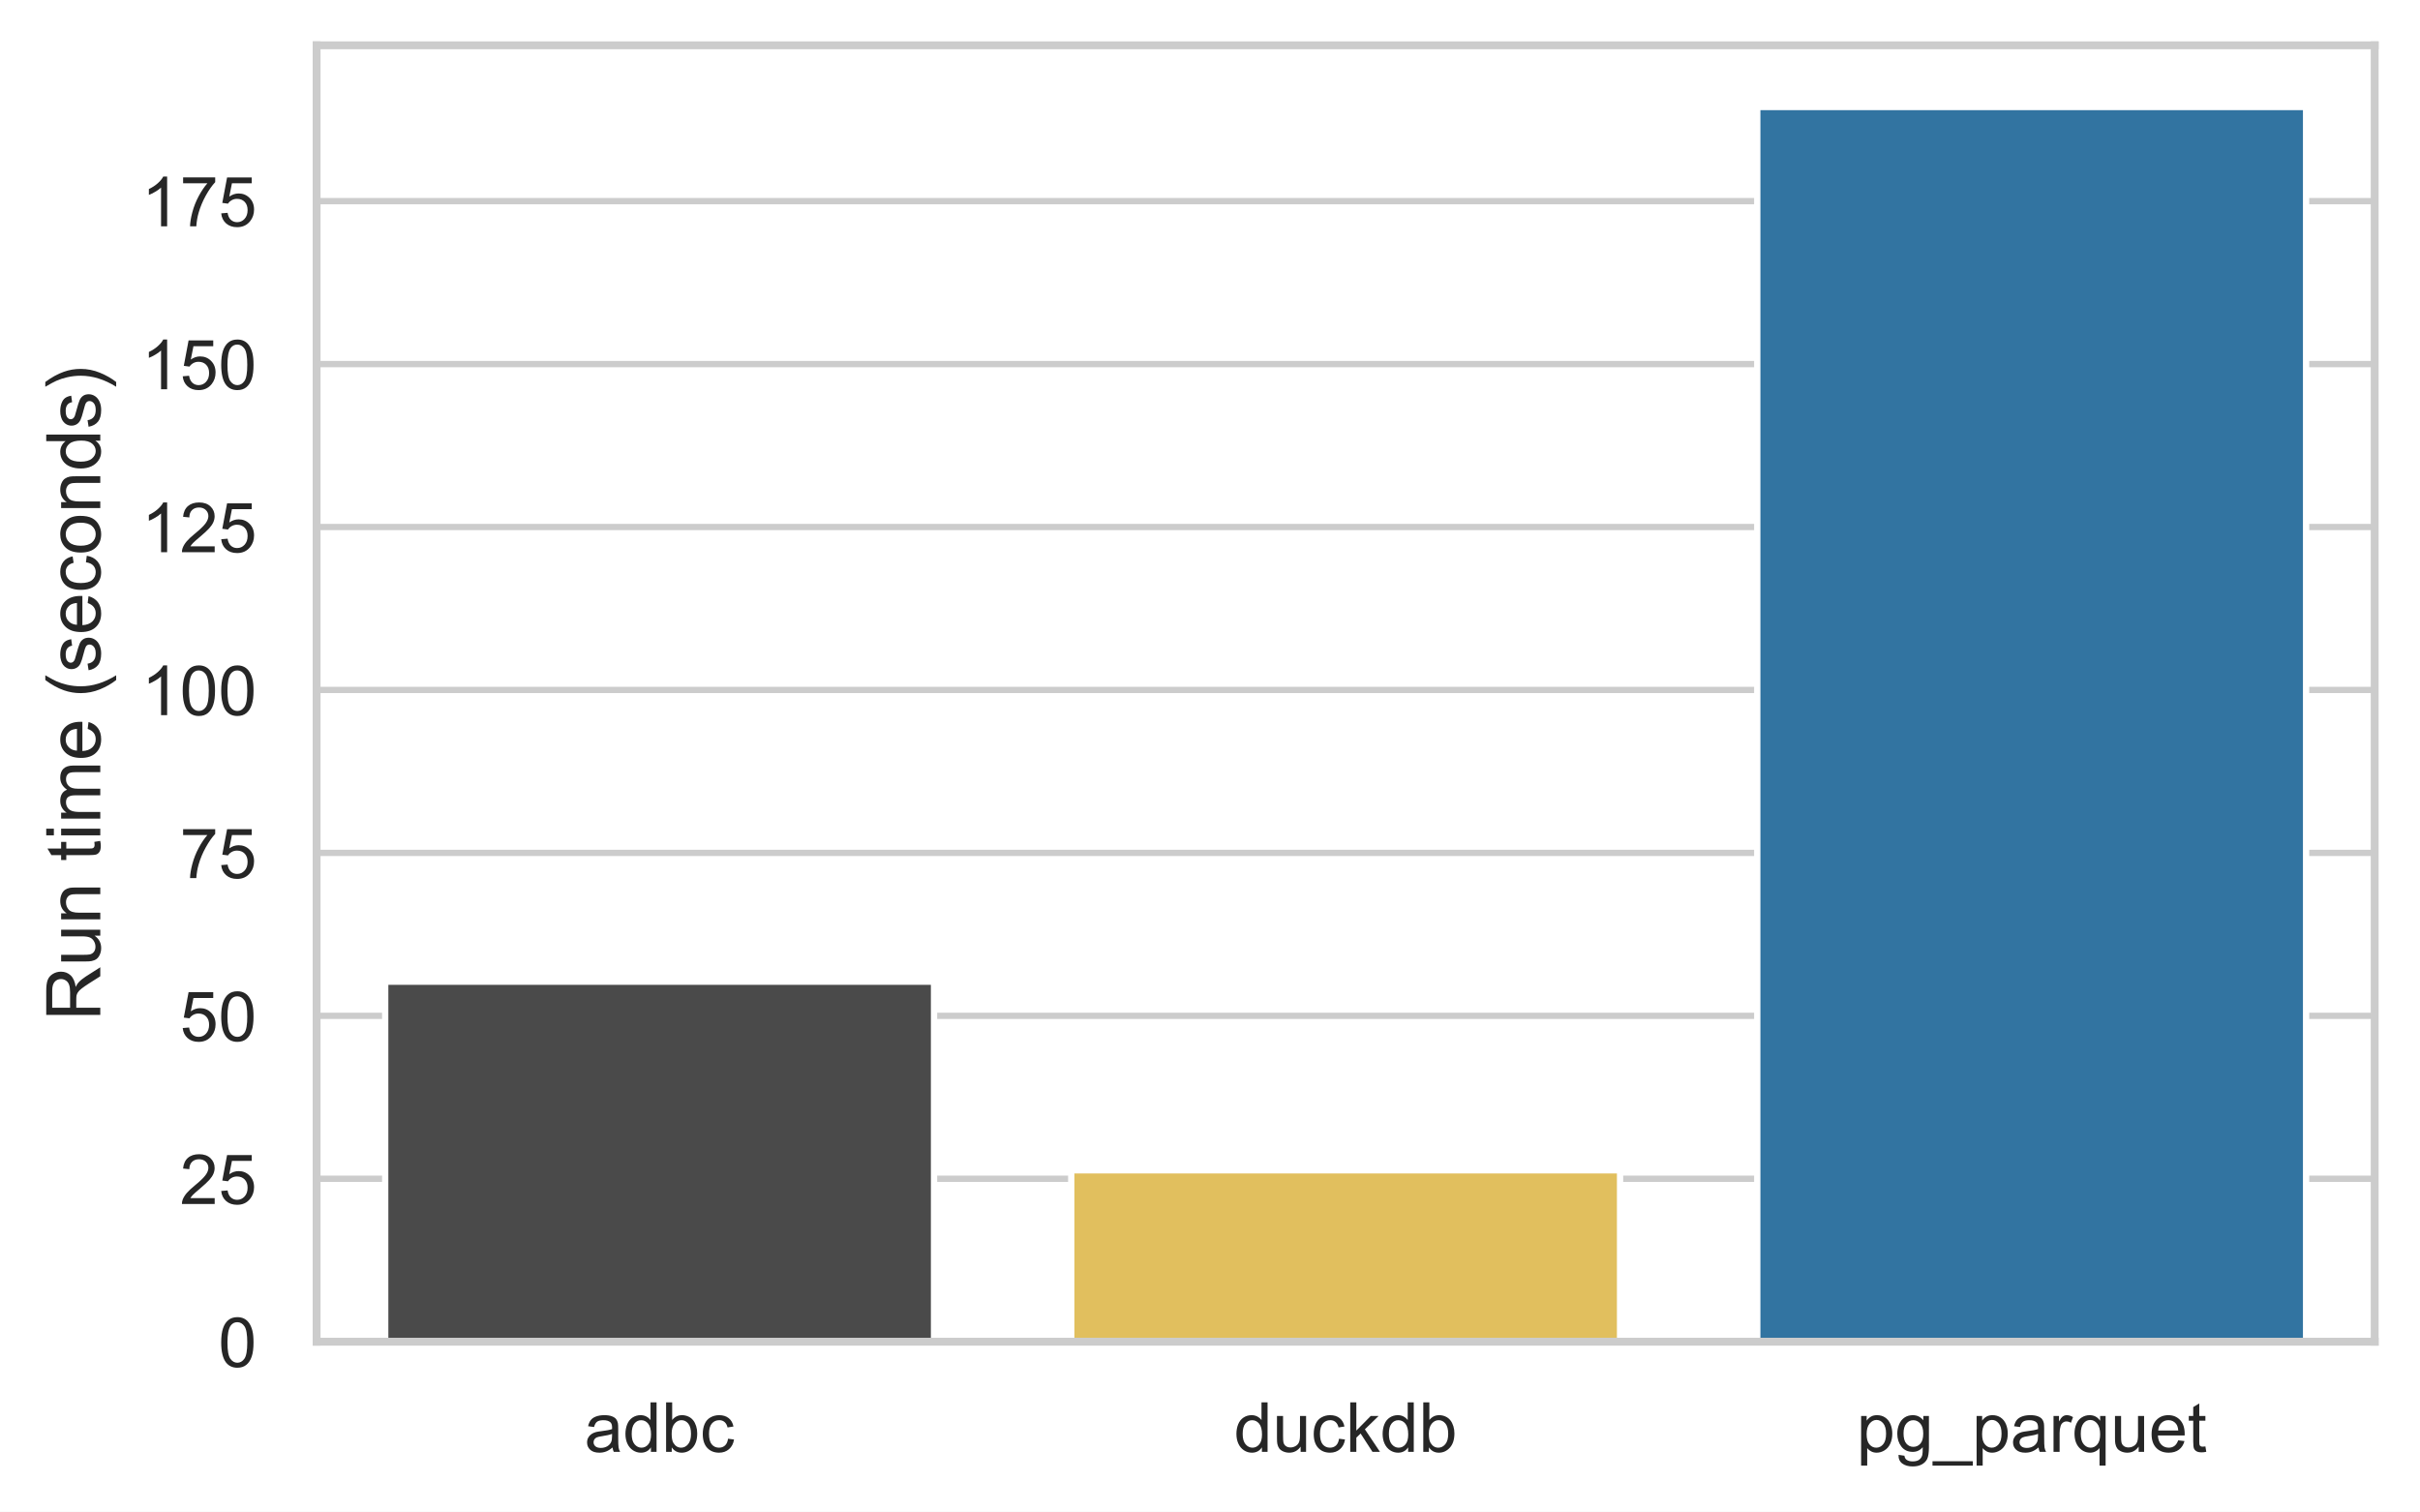
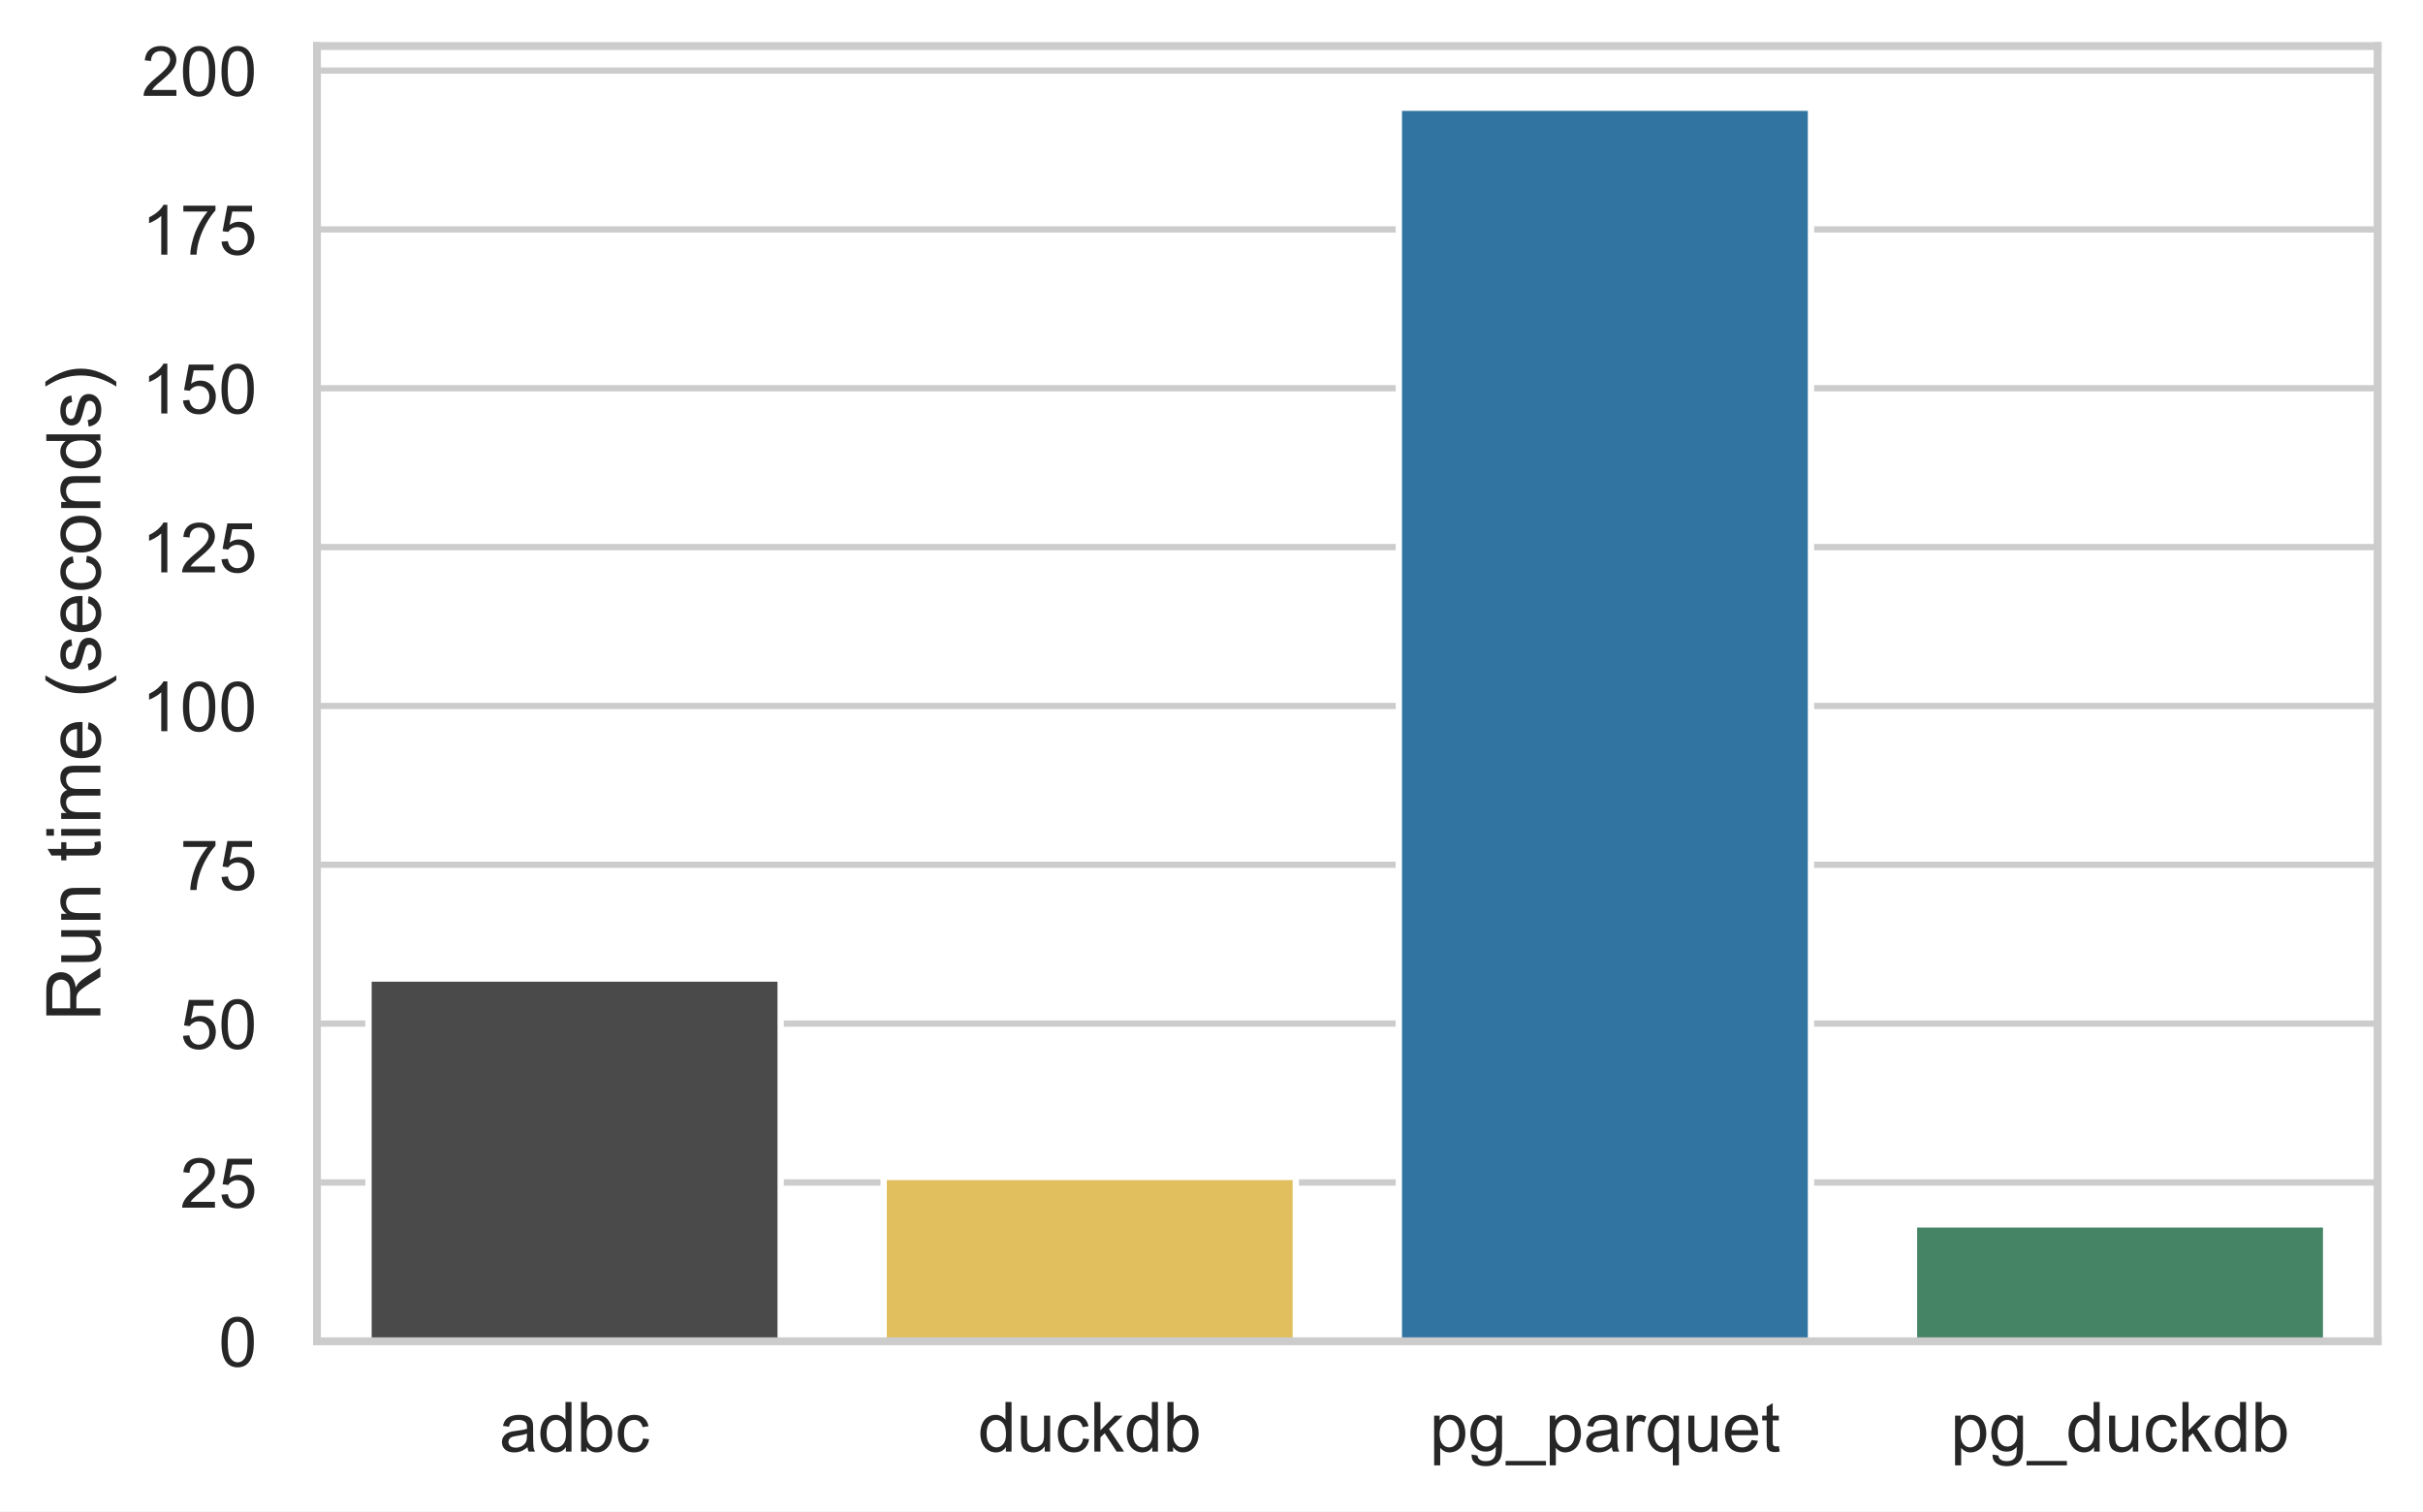
- <svg xmlns="http://www.w3.org/2000/svg" xmlns:xlink="http://www.w3.org/1999/xlink" width="384.568pt" height="240.239pt" viewBox="0 0 384.568 240.239" version="1.1">
+ <svg xmlns="http://www.w3.org/2000/svg" xmlns:xlink="http://www.w3.org/1999/xlink" width="384.568pt" height="239.899pt" viewBox="0 0 384.568 239.899" version="1.1">
  <defs>
    <style type="text/css">*{stroke-linejoin: round; stroke-linecap: butt}</style>
  </defs>
  <g id="figure_1">
    <g id="patch_1">
-       <path d="M 0 240.239  L 384.568 240.239  L 384.568 0  L 0 0  z " style="fill: #ffffff" />
+       <path d="M 0 239.899  L 384.568 239.899  L 384.568 0  L 0 0  z " style="fill: #ffffff" />
    </g>
    <g id="axes_1">
      <g id="patch_2">
-         <path d="M 50.313 213.215  L 377.368 213.215  L 377.368 7.2  L 50.313 7.2  z " style="fill: #ffffff" />
+         <path d="M 50.313 212.876  L 377.368 212.876  L 377.368 7.307  L 50.313 7.307  z " style="fill: #ffffff" />
      </g>
      <g id="matplotlib.axis_1">
        <g id="xtick_1">
          <g id="text_1">
-             <g style="fill: #262626" transform="translate(92.8966 230.7234) scale(0.11 -0.11)">
+             <g style="fill: #262626" transform="translate(79.26933 230.384) scale(0.11 -0.11)">
              <defs>
                <path id="ArialMT-44" d="M 2588 409  Q 2275 144 1986 34  Q 1697 -75 1366 -75  Q 819 -75 525 192  Q 231 459 231 875  Q 231 1119 342 1320  Q 453 1522 633 1644  Q 813 1766 1038 1828  Q 1203 1872 1538 1913  Q 2219 1994 2541 2106  Q 2544 2222 2544 2253  Q 2544 2597 2384 2738  Q 2169 2928 1744 2928  Q 1347 2928 1158 2789  Q 969 2650 878 2297  L 328 2372  Q 403 2725 575 2942  Q 747 3159 1072 3276  Q 1397 3394 1825 3394  Q 2250 3394 2515 3294  Q 2781 3194 2906 3042  Q 3031 2891 3081 2659  Q 3109 2516 3109 2141  L 3109 1391  Q 3109 606 3145 398  Q 3181 191 3288 0  L 2700 0  Q 2613 175 2588 409  z M 2541 1666  Q 2234 1541 1622 1453  Q 1275 1403 1131 1340  Q 988 1278 909 1158  Q 831 1038 831 891  Q 831 666 1001 516  Q 1172 366 1500 366  Q 1825 366 2078 508  Q 2331 650 2450 897  Q 2541 1088 2541 1459  L 2541 1666  z " transform="scale(0.015625)" />
                <path id="ArialMT-47" d="M 2575 0  L 2575 419  Q 2259 -75 1647 -75  Q 1250 -75 917 144  Q 584 363 401 755  Q 219 1147 219 1656  Q 219 2153 384 2558  Q 550 2963 881 3178  Q 1213 3394 1622 3394  Q 1922 3394 2156 3267  Q 2391 3141 2538 2938  L 2538 4581  L 3097 4581  L 3097 0  L 2575 0  z M 797 1656  Q 797 1019 1065 703  Q 1334 388 1700 388  Q 2069 388 2326 689  Q 2584 991 2584 1609  Q 2584 2291 2321 2609  Q 2059 2928 1675 2928  Q 1300 2928 1048 2622  Q 797 2316 797 1656  z " transform="scale(0.015625)" />
                <path id="ArialMT-45" d="M 941 0  L 419 0  L 419 4581  L 981 4581  L 981 2947  Q 1338 3394 1891 3394  Q 2197 3394 2470 3270  Q 2744 3147 2920 2923  Q 3097 2700 3197 2384  Q 3297 2069 3297 1709  Q 3297 856 2875 390  Q 2453 -75 1863 -75  Q 1275 -75 941 416  L 941 0  z M 934 1684  Q 934 1088 1097 822  Q 1363 388 1816 388  Q 2184 388 2453 708  Q 2722 1028 2722 1663  Q 2722 2313 2464 2622  Q 2206 2931 1841 2931  Q 1472 2931 1203 2611  Q 934 2291 934 1684  z " transform="scale(0.015625)" />
                <path id="ArialMT-46" d="M 2588 1216  L 3141 1144  Q 3050 572 2676 248  Q 2303 -75 1759 -75  Q 1078 -75 664 370  Q 250 816 250 1647  Q 250 2184 428 2587  Q 606 2991 970 3192  Q 1334 3394 1763 3394  Q 2303 3394 2647 3120  Q 2991 2847 3088 2344  L 2541 2259  Q 2463 2594 2264 2762  Q 2066 2931 1784 2931  Q 1359 2931 1093 2626  Q 828 2322 828 1663  Q 828 994 1084 691  Q 1341 388 1753 388  Q 2084 388 2306 591  Q 2528 794 2588 1216  z " transform="scale(0.015625)" />
              </defs>
              <use xlink:href="#ArialMT-44" />
              <use xlink:href="#ArialMT-47" transform="translate(55.60938 0)" />
              <use xlink:href="#ArialMT-45" transform="translate(111.2188 0)" />
              <use xlink:href="#ArialMT-46" transform="translate(166.8281 0)" />
            </g>
          </g>
        </g>
        <g id="xtick_2">
          <g id="text_2">
-             <g style="fill: #262626" transform="translate(196.1063 230.7234) scale(0.11 -0.11)">
+             <g style="fill: #262626" transform="translate(155.2245 230.384) scale(0.11 -0.11)">
              <defs>
                <path id="ArialMT-58" d="M 2597 0  L 2597 488  Q 2209 -75 1544 -75  Q 1250 -75 995 37  Q 741 150 617 320  Q 494 491 444 738  Q 409 903 409 1263  L 409 3319  L 972 3319  L 972 1478  Q 972 1038 1006 884  Q 1059 663 1231 536  Q 1403 409 1656 409  Q 1909 409 2131 539  Q 2353 669 2445 892  Q 2538 1116 2538 1541  L 2538 3319  L 3100 3319  L 3100 0  L 2597 0  z " transform="scale(0.015625)" />
                <path id="ArialMT-4e" d="M 425 0  L 425 4581  L 988 4581  L 988 1969  L 2319 3319  L 3047 3319  L 1778 2088  L 3175 0  L 2481 0  L 1384 1697  L 988 1316  L 988 0  L 425 0  z " transform="scale(0.015625)" />
              </defs>
              <use xlink:href="#ArialMT-47" />
              <use xlink:href="#ArialMT-58" transform="translate(55.60938 0)" />
              <use xlink:href="#ArialMT-46" transform="translate(111.2188 0)" />
              <use xlink:href="#ArialMT-4e" transform="translate(161.2188 0)" />
              <use xlink:href="#ArialMT-47" transform="translate(211.2188 0)" />
              <use xlink:href="#ArialMT-45" transform="translate(266.8281 0)" />
            </g>
          </g>
        </g>
        <g id="xtick_3">
          <g id="text_3">
-             <g style="fill: #262626" transform="translate(295.0311 230.7234) scale(0.11 -0.11)">
+             <g style="fill: #262626" transform="translate(226.8948 230.384) scale(0.11 -0.11)">
              <defs>
                <path id="ArialMT-53" d="M 422 -1272  L 422 3319  L 934 3319  L 934 2888  Q 1116 3141 1344 3267  Q 1572 3394 1897 3394  Q 2322 3394 2647 3175  Q 2972 2956 3137 2557  Q 3303 2159 3303 1684  Q 3303 1175 3120 767  Q 2938 359 2589 142  Q 2241 -75 1856 -75  Q 1575 -75 1351 44  Q 1128 163 984 344  L 984 -1272  L 422 -1272  z M 931 1641  Q 931 1000 1190 694  Q 1450 388 1819 388  Q 2194 388 2461 705  Q 2728 1022 2728 1688  Q 2728 2322 2467 2637  Q 2206 2953 1844 2953  Q 1484 2953 1207 2617  Q 931 2281 931 1641  z " transform="scale(0.015625)" />
                <path id="ArialMT-4a" d="M 319 -275  L 866 -356  Q 900 -609 1056 -725  Q 1266 -881 1628 -881  Q 2019 -881 2231 -725  Q 2444 -569 2519 -288  Q 2563 -116 2559 434  Q 2191 0 1641 0  Q 956 0 581 494  Q 206 988 206 1678  Q 206 2153 378 2554  Q 550 2956 876 3175  Q 1203 3394 1644 3394  Q 2231 3394 2613 2919  L 2613 3319  L 3131 3319  L 3131 450  Q 3131 -325 2973 -648  Q 2816 -972 2473 -1159  Q 2131 -1347 1631 -1347  Q 1038 -1347 672 -1080  Q 306 -813 319 -275  z M 784 1719  Q 784 1066 1043 766  Q 1303 466 1694 466  Q 2081 466 2343 764  Q 2606 1063 2606 1700  Q 2606 2309 2336 2618  Q 2066 2928 1684 2928  Q 1309 2928 1046 2623  Q 784 2319 784 1719  z " transform="scale(0.015625)" />
                <path id="ArialMT-42" d="M -97 -1272  L -97 -866  L 3631 -866  L 3631 -1272  L -97 -1272  z " transform="scale(0.015625)" />
                <path id="ArialMT-55" d="M 416 0  L 416 3319  L 922 3319  L 922 2816  Q 1116 3169 1280 3281  Q 1444 3394 1641 3394  Q 1925 3394 2219 3213  L 2025 2691  Q 1819 2813 1613 2813  Q 1428 2813 1281 2702  Q 1134 2591 1072 2394  Q 978 2094 978 1738  L 978 0  L 416 0  z " transform="scale(0.015625)" />
                <path id="ArialMT-54" d="M 2538 -1272  L 2538 353  Q 2406 169 2170 47  Q 1934 -75 1669 -75  Q 1078 -75 651 397  Q 225 869 225 1691  Q 225 2191 398 2587  Q 572 2984 901 3189  Q 1231 3394 1625 3394  Q 2241 3394 2594 2875  L 2594 3319  L 3100 3319  L 3100 -1272  L 2538 -1272  z M 803 1669  Q 803 1028 1072 708  Q 1341 388 1716 388  Q 2075 388 2334 692  Q 2594 997 2594 1619  Q 2594 2281 2320 2615  Q 2047 2950 1678 2950  Q 1313 2950 1058 2639  Q 803 2328 803 1669  z " transform="scale(0.015625)" />
                <path id="ArialMT-48" d="M 2694 1069  L 3275 997  Q 3138 488 2766 206  Q 2394 -75 1816 -75  Q 1088 -75 661 373  Q 234 822 234 1631  Q 234 2469 665 2931  Q 1097 3394 1784 3394  Q 2450 3394 2872 2941  Q 3294 2488 3294 1666  Q 3294 1616 3291 1516  L 816 1516  Q 847 969 1125 678  Q 1403 388 1819 388  Q 2128 388 2347 550  Q 2566 713 2694 1069  z M 847 1978  L 2700 1978  Q 2663 2397 2488 2606  Q 2219 2931 1791 2931  Q 1403 2931 1139 2672  Q 875 2413 847 1978  z " transform="scale(0.015625)" />
                <path id="ArialMT-57" d="M 1650 503  L 1731 6  Q 1494 -44 1306 -44  Q 1000 -44 831 53  Q 663 150 594 308  Q 525 466 525 972  L 525 2881  L 113 2881  L 113 3319  L 525 3319  L 525 4141  L 1084 4478  L 1084 3319  L 1650 3319  L 1650 2881  L 1084 2881  L 1084 941  Q 1084 700 1114 631  Q 1144 563 1211 522  Q 1278 481 1403 481  Q 1497 481 1650 503  z " transform="scale(0.015625)" />
              </defs>
              <use xlink:href="#ArialMT-53" />
              <use xlink:href="#ArialMT-4a" transform="translate(55.60938 0)" />
              <use xlink:href="#ArialMT-42" transform="translate(111.2188 0)" />
              <use xlink:href="#ArialMT-53" transform="translate(166.8281 0)" />
              <use xlink:href="#ArialMT-44" transform="translate(222.4375 0)" />
              <use xlink:href="#ArialMT-55" transform="translate(278.0469 0)" />
              <use xlink:href="#ArialMT-54" transform="translate(311.3438 0)" />
              <use xlink:href="#ArialMT-58" transform="translate(366.9531 0)" />
              <use xlink:href="#ArialMT-48" transform="translate(422.5625 0)" />
              <use xlink:href="#ArialMT-57" transform="translate(478.1719 0)" />
            </g>
          </g>
        </g>
+         <g id="xtick_4">
+           <g id="text_4">
+             <g style="fill: #262626" transform="translate(309.5762 230.384) scale(0.11 -0.11)">
+               <use xlink:href="#ArialMT-53" />
+               <use xlink:href="#ArialMT-4a" transform="translate(55.60938 0)" />
+               <use xlink:href="#ArialMT-42" transform="translate(111.2188 0)" />
+               <use xlink:href="#ArialMT-47" transform="translate(166.8281 0)" />
+               <use xlink:href="#ArialMT-58" transform="translate(222.4375 0)" />
+               <use xlink:href="#ArialMT-46" transform="translate(278.0469 0)" />
+               <use xlink:href="#ArialMT-4e" transform="translate(328.0469 0)" />
+               <use xlink:href="#ArialMT-47" transform="translate(378.0469 0)" />
+               <use xlink:href="#ArialMT-45" transform="translate(433.6562 0)" />
+             </g>
+           </g>
+         </g>
      </g>
      <g id="matplotlib.axis_2">
        <g id="ytick_1">
          <g id="line2d_1">
-             <path d="M 50.313 213.215  L 377.368 213.215  " clip-path="url(#paf98232a60)" style="fill: none; stroke: #cccccc; stroke-linecap: round" />
-           </g>
-           <g id="text_4">
-             <g style="fill: #262626" transform="translate(34.69602 217.2192) scale(0.11 -0.11)">
+             <path d="M 50.313 212.876  L 377.368 212.876  " clip-path="url(#p34c1b0f082)" style="fill: none; stroke: #cccccc; stroke-linecap: round" />
+           </g>
+           <g id="text_5">
+             <g style="fill: #262626" transform="translate(34.69602 216.8798) scale(0.11 -0.11)">
              <defs>
                <path id="ArialMT-13" d="M 266 2259  Q 266 3072 433 3567  Q 600 4063 929 4331  Q 1259 4600 1759 4600  Q 2128 4600 2406 4451  Q 2684 4303 2865 4023  Q 3047 3744 3150 3342  Q 3253 2941 3253 2259  Q 3253 1453 3087 958  Q 2922 463 2592 192  Q 2263 -78 1759 -78  Q 1097 -78 719 397  Q 266 969 266 2259  z M 844 2259  Q 844 1131 1108 757  Q 1372 384 1759 384  Q 2147 384 2411 759  Q 2675 1134 2675 2259  Q 2675 3391 2411 3762  Q 2147 4134 1753 4134  Q 1366 4134 1134 3806  Q 844 3388 844 2259  z " transform="scale(0.015625)" />
              </defs>
              <use xlink:href="#ArialMT-13" />
            </g>
          </g>
        </g>
        <g id="ytick_2">
          <g id="line2d_2">
-             <path d="M 50.313 187.322  L 377.368 187.322  " clip-path="url(#paf98232a60)" style="fill: none; stroke: #cccccc; stroke-linecap: round" />
-           </g>
-           <g id="text_5">
-             <g style="fill: #262626" transform="translate(28.57898 191.3262) scale(0.11 -0.11)">
+             <path d="M 50.313 187.667  L 377.368 187.667  " clip-path="url(#p34c1b0f082)" style="fill: none; stroke: #cccccc; stroke-linecap: round" />
+           </g>
+           <g id="text_6">
+             <g style="fill: #262626" transform="translate(28.57898 191.6709) scale(0.11 -0.11)">
              <defs>
                <path id="ArialMT-15" d="M 3222 541  L 3222 0  L 194 0  Q 188 203 259 391  Q 375 700 629 1000  Q 884 1300 1366 1694  Q 2113 2306 2375 2664  Q 2638 3022 2638 3341  Q 2638 3675 2398 3904  Q 2159 4134 1775 4134  Q 1369 4134 1125 3890  Q 881 3647 878 3216  L 300 3275  Q 359 3922 746 4261  Q 1134 4600 1788 4600  Q 2447 4600 2831 4234  Q 3216 3869 3216 3328  Q 3216 3053 3103 2787  Q 2991 2522 2730 2228  Q 2469 1934 1863 1422  Q 1356 997 1212 845  Q 1069 694 975 541  L 3222 541  z " transform="scale(0.015625)" />
                <path id="ArialMT-18" d="M 266 1200  L 856 1250  Q 922 819 1161 601  Q 1400 384 1738 384  Q 2144 384 2425 690  Q 2706 997 2706 1503  Q 2706 1984 2436 2262  Q 2166 2541 1728 2541  Q 1456 2541 1237 2417  Q 1019 2294 894 2097  L 366 2166  L 809 4519  L 3088 4519  L 3088 3981  L 1259 3981  L 1013 2750  Q 1425 3038 1878 3038  Q 2478 3038 2890 2622  Q 3303 2206 3303 1553  Q 3303 931 2941 478  Q 2500 -78 1738 -78  Q 1113 -78 717 272  Q 322 622 266 1200  z " transform="scale(0.015625)" />
              </defs>
              <use xlink:href="#ArialMT-15" />
              <use xlink:href="#ArialMT-18" transform="translate(55.60938 0)" />
            </g>
          </g>
        </g>
        <g id="ytick_3">
          <g id="line2d_3">
-             <path d="M 50.313 161.429  L 377.368 161.429  " clip-path="url(#paf98232a60)" style="fill: none; stroke: #cccccc; stroke-linecap: round" />
-           </g>
-           <g id="text_6">
-             <g style="fill: #262626" transform="translate(28.57898 165.4332) scale(0.11 -0.11)">
+             <path d="M 50.313 162.458  L 377.368 162.458  " clip-path="url(#p34c1b0f082)" style="fill: none; stroke: #cccccc; stroke-linecap: round" />
+           </g>
+           <g id="text_7">
+             <g style="fill: #262626" transform="translate(28.57898 166.4619) scale(0.11 -0.11)">
              <use xlink:href="#ArialMT-18" />
              <use xlink:href="#ArialMT-13" transform="translate(55.60938 0)" />
            </g>
          </g>
        </g>
        <g id="ytick_4">
          <g id="line2d_4">
-             <path d="M 50.313 135.536  L 377.368 135.536  " clip-path="url(#paf98232a60)" style="fill: none; stroke: #cccccc; stroke-linecap: round" />
-           </g>
-           <g id="text_7">
-             <g style="fill: #262626" transform="translate(28.57898 139.5401) scale(0.11 -0.11)">
+             <path d="M 50.313 137.249  L 377.368 137.249  " clip-path="url(#p34c1b0f082)" style="fill: none; stroke: #cccccc; stroke-linecap: round" />
+           </g>
+           <g id="text_8">
+             <g style="fill: #262626" transform="translate(28.57898 141.253) scale(0.11 -0.11)">
              <defs>
                <path id="ArialMT-1a" d="M 303 3981  L 303 4522  L 3269 4522  L 3269 4084  Q 2831 3619 2401 2847  Q 1972 2075 1738 1259  Q 1569 684 1522 0  L 944 0  Q 953 541 1156 1306  Q 1359 2072 1739 2783  Q 2119 3494 2547 3981  L 303 3981  z " transform="scale(0.015625)" />
              </defs>
              <use xlink:href="#ArialMT-1a" />
              <use xlink:href="#ArialMT-18" transform="translate(55.60938 0)" />
            </g>
          </g>
        </g>
        <g id="ytick_5">
          <g id="line2d_5">
-             <path d="M 50.313 109.643  L 377.368 109.643  " clip-path="url(#paf98232a60)" style="fill: none; stroke: #cccccc; stroke-linecap: round" />
-           </g>
-           <g id="text_8">
-             <g style="fill: #262626" transform="translate(22.46195 113.6471) scale(0.11 -0.11)">
+             <path d="M 50.313 112.04  L 377.368 112.04  " clip-path="url(#p34c1b0f082)" style="fill: none; stroke: #cccccc; stroke-linecap: round" />
+           </g>
+           <g id="text_9">
+             <g style="fill: #262626" transform="translate(22.46195 116.0441) scale(0.11 -0.11)">
              <defs>
                <path id="ArialMT-14" d="M 2384 0  L 1822 0  L 1822 3584  Q 1619 3391 1289 3197  Q 959 3003 697 2906  L 697 3450  Q 1169 3672 1522 3987  Q 1875 4303 2022 4600  L 2384 4600  L 2384 0  z " transform="scale(0.015625)" />
              </defs>
              <use xlink:href="#ArialMT-14" />
              <use xlink:href="#ArialMT-13" transform="translate(55.60938 0)" />
              <use xlink:href="#ArialMT-13" transform="translate(111.2188 0)" />
            </g>
          </g>
        </g>
        <g id="ytick_6">
          <g id="line2d_6">
-             <path d="M 50.313 83.75  L 377.368 83.75  " clip-path="url(#paf98232a60)" style="fill: none; stroke: #cccccc; stroke-linecap: round" />
-           </g>
-           <g id="text_9">
-             <g style="fill: #262626" transform="translate(22.46195 87.75408) scale(0.11 -0.11)">
+             <path d="M 50.313 86.831  L 377.368 86.831  " clip-path="url(#p34c1b0f082)" style="fill: none; stroke: #cccccc; stroke-linecap: round" />
+           </g>
+           <g id="text_10">
+             <g style="fill: #262626" transform="translate(22.46195 90.83512) scale(0.11 -0.11)">
              <use xlink:href="#ArialMT-14" />
              <use xlink:href="#ArialMT-15" transform="translate(55.60938 0)" />
              <use xlink:href="#ArialMT-18" transform="translate(111.2188 0)" />
            </g>
          </g>
        </g>
        <g id="ytick_7">
          <g id="line2d_7">
-             <path d="M 50.313 57.857  L 377.368 57.857  " clip-path="url(#paf98232a60)" style="fill: none; stroke: #cccccc; stroke-linecap: round" />
-           </g>
-           <g id="text_10">
-             <g style="fill: #262626" transform="translate(22.46195 61.86105) scale(0.11 -0.11)">
+             <path d="M 50.313 61.622  L 377.368 61.622  " clip-path="url(#p34c1b0f082)" style="fill: none; stroke: #cccccc; stroke-linecap: round" />
+           </g>
+           <g id="text_11">
+             <g style="fill: #262626" transform="translate(22.46195 65.62618) scale(0.11 -0.11)">
              <use xlink:href="#ArialMT-14" />
              <use xlink:href="#ArialMT-18" transform="translate(55.60938 0)" />
              <use xlink:href="#ArialMT-13" transform="translate(111.2188 0)" />
            </g>
          </g>
        </g>
        <g id="ytick_8">
          <g id="line2d_8">
-             <path d="M 50.313 31.964  L 377.368 31.964  " clip-path="url(#paf98232a60)" style="fill: none; stroke: #cccccc; stroke-linecap: round" />
-           </g>
-           <g id="text_11">
-             <g style="fill: #262626" transform="translate(22.46195 35.96802) scale(0.11 -0.11)">
+             <path d="M 50.313 36.413  L 377.368 36.413  " clip-path="url(#p34c1b0f082)" style="fill: none; stroke: #cccccc; stroke-linecap: round" />
+           </g>
+           <g id="text_12">
+             <g style="fill: #262626" transform="translate(22.46195 40.41724) scale(0.11 -0.11)">
              <use xlink:href="#ArialMT-14" />
              <use xlink:href="#ArialMT-1a" transform="translate(55.60938 0)" />
              <use xlink:href="#ArialMT-18" transform="translate(111.2188 0)" />
            </g>
          </g>
        </g>
-         <g id="text_12">
-           <g style="fill: #262626" transform="translate(15.93633 162.2238) rotate(-90) scale(0.12 -0.12)">
+         <g id="ytick_9">
+           <g id="line2d_9">
+             <path d="M 50.313 11.204  L 377.368 11.204  " clip-path="url(#p34c1b0f082)" style="fill: none; stroke: #cccccc; stroke-linecap: round" />
+           </g>
+           <g id="text_13">
+             <g style="fill: #262626" transform="translate(22.46195 15.2083) scale(0.11 -0.11)">
+               <use xlink:href="#ArialMT-15" />
+               <use xlink:href="#ArialMT-13" transform="translate(55.60938 0)" />
+               <use xlink:href="#ArialMT-13" transform="translate(111.2188 0)" />
+             </g>
+           </g>
+         </g>
+         <g id="text_14">
+           <g style="fill: #262626" transform="translate(15.93633 162.1076) rotate(-90) scale(0.12 -0.12)">
            <defs>
              <path id="ArialMT-35" d="M 503 0  L 503 4581  L 2534 4581  Q 3147 4581 3465 4457  Q 3784 4334 3975 4021  Q 4166 3709 4166 3331  Q 4166 2844 3850 2509  Q 3534 2175 2875 2084  Q 3116 1969 3241 1856  Q 3506 1613 3744 1247  L 4541 0  L 3778 0  L 3172 953  Q 2906 1366 2734 1584  Q 2563 1803 2427 1890  Q 2291 1978 2150 2013  Q 2047 2034 1813 2034  L 1109 2034  L 1109 0  L 503 0  z M 1109 2559  L 2413 2559  Q 2828 2559 3062 2645  Q 3297 2731 3419 2920  Q 3541 3109 3541 3331  Q 3541 3656 3305 3865  Q 3069 4075 2559 4075  L 1109 4075  L 1109 2559  z " transform="scale(0.015625)" />
              <path id="ArialMT-51" d="M 422 0  L 422 3319  L 928 3319  L 928 2847  Q 1294 3394 1984 3394  Q 2284 3394 2536 3286  Q 2788 3178 2913 3003  Q 3038 2828 3088 2588  Q 3119 2431 3119 2041  L 3119 0  L 2556 0  L 2556 2019  Q 2556 2363 2490 2533  Q 2425 2703 2258 2804  Q 2091 2906 1866 2906  Q 1506 2906 1245 2678  Q 984 2450 984 1813  L 984 0  L 422 0  z " transform="scale(0.015625)" />
              <path id="ArialMT-3" transform="scale(0.015625)" />
              <path id="ArialMT-4c" d="M 425 3934  L 425 4581  L 988 4581  L 988 3934  L 425 3934  z M 425 0  L 425 3319  L 988 3319  L 988 0  L 425 0  z " transform="scale(0.015625)" />
              <path id="ArialMT-50" d="M 422 0  L 422 3319  L 925 3319  L 925 2853  Q 1081 3097 1340 3245  Q 1600 3394 1931 3394  Q 2300 3394 2536 3241  Q 2772 3088 2869 2813  Q 3263 3394 3894 3394  Q 4388 3394 4653 3120  Q 4919 2847 4919 2278  L 4919 0  L 4359 0  L 4359 2091  Q 4359 2428 4304 2576  Q 4250 2725 4106 2815  Q 3963 2906 3769 2906  Q 3419 2906 3187 2673  Q 2956 2441 2956 1928  L 2956 0  L 2394 0  L 2394 2156  Q 2394 2531 2256 2718  Q 2119 2906 1806 2906  Q 1569 2906 1367 2781  Q 1166 2656 1075 2415  Q 984 2175 984 1722  L 984 0  L 422 0  z " transform="scale(0.015625)" />
              <path id="ArialMT-b" d="M 1497 -1347  Q 1031 -759 709 28  Q 388 816 388 1659  Q 388 2403 628 3084  Q 909 3875 1497 4659  L 1900 4659  Q 1522 4009 1400 3731  Q 1209 3300 1100 2831  Q 966 2247 966 1656  Q 966 153 1900 -1347  L 1497 -1347  z " transform="scale(0.015625)" />
              <path id="ArialMT-56" d="M 197 991  L 753 1078  Q 800 744 1014 566  Q 1228 388 1613 388  Q 2000 388 2187 545  Q 2375 703 2375 916  Q 2375 1106 2209 1216  Q 2094 1291 1634 1406  Q 1016 1563 777 1677  Q 538 1791 414 1992  Q 291 2194 291 2438  Q 291 2659 392 2848  Q 494 3038 669 3163  Q 800 3259 1026 3326  Q 1253 3394 1513 3394  Q 1903 3394 2198 3281  Q 2494 3169 2634 2976  Q 2775 2784 2828 2463  L 2278 2388  Q 2241 2644 2061 2787  Q 1881 2931 1553 2931  Q 1166 2931 1000 2803  Q 834 2675 834 2503  Q 834 2394 903 2306  Q 972 2216 1119 2156  Q 1203 2125 1616 2013  Q 2213 1853 2448 1751  Q 2684 1650 2818 1456  Q 2953 1263 2953 975  Q 2953 694 2789 445  Q 2625 197 2315 61  Q 2006 -75 1616 -75  Q 969 -75 630 194  Q 291 463 197 991  z " transform="scale(0.015625)" />
              <path id="ArialMT-52" d="M 213 1659  Q 213 2581 725 3025  Q 1153 3394 1769 3394  Q 2453 3394 2887 2945  Q 3322 2497 3322 1706  Q 3322 1066 3130 698  Q 2938 331 2570 128  Q 2203 -75 1769 -75  Q 1072 -75 642 372  Q 213 819 213 1659  z M 791 1659  Q 791 1022 1069 705  Q 1347 388 1769 388  Q 2188 388 2466 706  Q 2744 1025 2744 1678  Q 2744 2294 2464 2611  Q 2184 2928 1769 2928  Q 1347 2928 1069 2612  Q 791 2297 791 1659  z " transform="scale(0.015625)" />
              <path id="ArialMT-c" d="M 791 -1347  L 388 -1347  Q 1322 153 1322 1656  Q 1322 2244 1188 2822  Q 1081 3291 891 3722  Q 769 4003 388 4659  L 791 4659  Q 1378 3875 1659 3084  Q 1900 2403 1900 1659  Q 1900 816 1576 28  Q 1253 -759 791 -1347  z " transform="scale(0.015625)" />
            </defs>
            <use xlink:href="#ArialMT-35" />
            <use xlink:href="#ArialMT-58" transform="translate(72.21875 0)" />
            <use xlink:href="#ArialMT-51" transform="translate(127.8281 0)" />
            <use xlink:href="#ArialMT-3" transform="translate(183.4375 0)" />
            <use xlink:href="#ArialMT-57" transform="translate(211.2188 0)" />
            <use xlink:href="#ArialMT-4c" transform="translate(239 0)" />
            <use xlink:href="#ArialMT-50" transform="translate(261.2188 0)" />
            <use xlink:href="#ArialMT-48" transform="translate(344.5156 0)" />
            <use xlink:href="#ArialMT-3" transform="translate(400.125 0)" />
            <use xlink:href="#ArialMT-b" transform="translate(427.9062 0)" />
            <use xlink:href="#ArialMT-56" transform="translate(461.2031 0)" />
            <use xlink:href="#ArialMT-48" transform="translate(511.2031 0)" />
            <use xlink:href="#ArialMT-46" transform="translate(566.8125 0)" />
            <use xlink:href="#ArialMT-52" transform="translate(616.8125 0)" />
            <use xlink:href="#ArialMT-51" transform="translate(672.4219 0)" />
            <use xlink:href="#ArialMT-47" transform="translate(728.0312 0)" />
            <use xlink:href="#ArialMT-56" transform="translate(783.6406 0)" />
            <use xlink:href="#ArialMT-c" transform="translate(833.6406 0)" />
          </g>
        </g>
      </g>
      <g id="patch_3">
-         <path d="M 61.215 213.215  L 148.429 213.215  L 148.429 156.006  L 61.215 156.006  z " clip-path="url(#paf98232a60)" style="fill: #4a4a4a; stroke: #ffffff; stroke-linejoin: miter" />
+         <path d="M 58.489 212.876  L 123.9 212.876  L 123.9 155.309  L 58.489 155.309  z " clip-path="url(#p34c1b0f082)" style="fill: #4a4a4a; stroke: #ffffff; stroke-linejoin: miter" />
      </g>
      <g id="patch_4">
-         <path d="M 170.233 213.215  L 257.448 213.215  L 257.448 185.976  L 170.233 185.976  z " clip-path="url(#paf98232a60)" style="fill: #e1bf5e; stroke: #ffffff; stroke-linejoin: miter" />
+         <path d="M 140.253 212.876  L 205.664 212.876  L 205.664 186.791  L 140.253 186.791  z " clip-path="url(#p34c1b0f082)" style="fill: #e1bf5e; stroke: #ffffff; stroke-linejoin: miter" />
      </g>
      <g id="patch_5">
-         <path d="M 279.251 213.215  L 366.466 213.215  L 366.466 17.01  L 279.251 17.01  z " clip-path="url(#paf98232a60)" style="fill: #3274a1; stroke: #ffffff; stroke-linejoin: miter" />
-       </g>
-       <g id="line2d_9">
-         <path clip-path="url(#paf98232a60)" style="fill: none; stroke: #424242; stroke-width: 2.25; stroke-linecap: round" />
+         <path d="M 222.017 212.876  L 287.428 212.876  L 287.428 17.096  L 222.017 17.096  z " clip-path="url(#p34c1b0f082)" style="fill: #3274a1; stroke: #ffffff; stroke-linejoin: miter" />
+       </g>
+       <g id="patch_6">
+         <path d="M 303.78 212.876  L 369.191 212.876  L 369.191 194.33  L 303.78 194.33  z " clip-path="url(#p34c1b0f082)" style="fill: #458465; stroke: #ffffff; stroke-linejoin: miter" />
      </g>
      <g id="line2d_10">
-         <path clip-path="url(#paf98232a60)" style="fill: none; stroke: #424242; stroke-width: 2.25; stroke-linecap: round" />
+         <path clip-path="url(#p34c1b0f082)" style="fill: none; stroke: #424242; stroke-width: 2.25; stroke-linecap: round" />
      </g>
      <g id="line2d_11">
-         <path clip-path="url(#paf98232a60)" style="fill: none; stroke: #424242; stroke-width: 2.25; stroke-linecap: round" />
-       </g>
-       <g id="patch_6">
-         <path d="M 50.313 213.215  L 50.313 7.2  " style="fill: none; stroke: #cccccc; stroke-width: 1.25; stroke-linejoin: miter; stroke-linecap: square" />
+         <path clip-path="url(#p34c1b0f082)" style="fill: none; stroke: #424242; stroke-width: 2.25; stroke-linecap: round" />
+       </g>
+       <g id="line2d_12">
+         <path clip-path="url(#p34c1b0f082)" style="fill: none; stroke: #424242; stroke-width: 2.25; stroke-linecap: round" />
+       </g>
+       <g id="line2d_13">
+         <path clip-path="url(#p34c1b0f082)" style="fill: none; stroke: #424242; stroke-width: 2.25; stroke-linecap: round" />
      </g>
      <g id="patch_7">
-         <path d="M 377.368 213.215  L 377.368 7.2  " style="fill: none; stroke: #cccccc; stroke-width: 1.25; stroke-linejoin: miter; stroke-linecap: square" />
+         <path d="M 50.313 212.876  L 50.313 7.307  " style="fill: none; stroke: #cccccc; stroke-width: 1.25; stroke-linejoin: miter; stroke-linecap: square" />
      </g>
      <g id="patch_8">
-         <path d="M 50.313 213.215  L 377.368 213.215  " style="fill: none; stroke: #cccccc; stroke-width: 1.25; stroke-linejoin: miter; stroke-linecap: square" />
+         <path d="M 377.368 212.876  L 377.368 7.307  " style="fill: none; stroke: #cccccc; stroke-width: 1.25; stroke-linejoin: miter; stroke-linecap: square" />
      </g>
      <g id="patch_9">
-         <path d="M 50.313 7.2  L 377.368 7.2  " style="fill: none; stroke: #cccccc; stroke-width: 1.25; stroke-linejoin: miter; stroke-linecap: square" />
+         <path d="M 50.313 212.876  L 377.368 212.876  " style="fill: none; stroke: #cccccc; stroke-width: 1.25; stroke-linejoin: miter; stroke-linecap: square" />
+       </g>
+       <g id="patch_10">
+         <path d="M 50.313 7.307  L 377.368 7.307  " style="fill: none; stroke: #cccccc; stroke-width: 1.25; stroke-linejoin: miter; stroke-linecap: square" />
      </g>
    </g>
  </g>
  <defs>
-     <clipPath id="paf98232a60">
-       <rect x="50.313" y="7.2" width="327.055" height="206.015" />
+     <clipPath id="p34c1b0f082">
+       <rect x="50.313" y="7.307" width="327.055" height="205.569" />
    </clipPath>
  </defs>
</svg>
